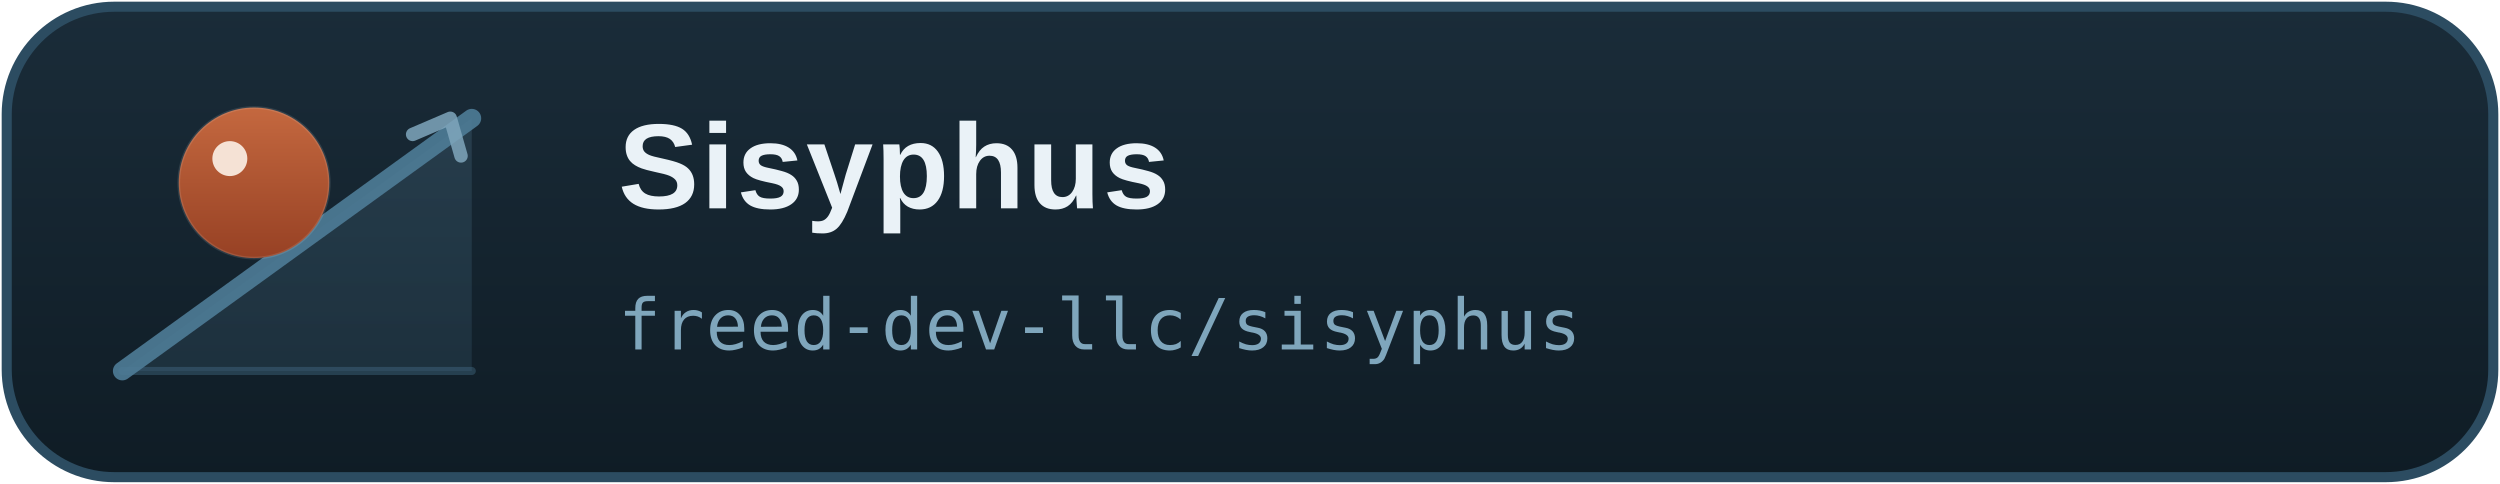
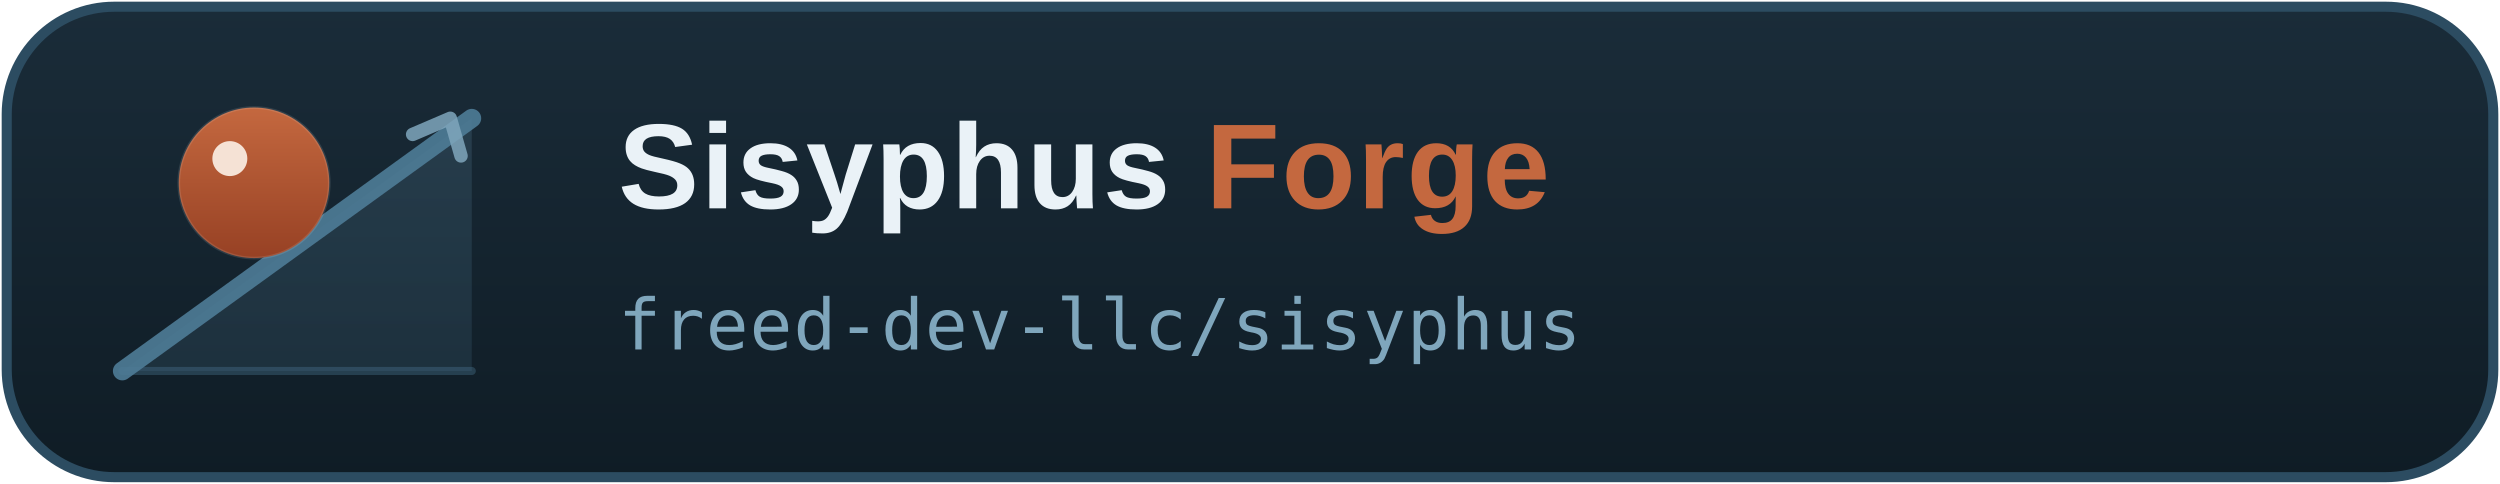
- <svg xmlns="http://www.w3.org/2000/svg" viewBox="0 0 372 72" width="372" height="72" role="img" aria-label="Sisyphus — freed-dev-llc/sisyphus">
+ <svg xmlns="http://www.w3.org/2000/svg" viewBox="0 0 372 72" width="372" height="72" role="img" aria-label="Sisyphus Forge — freed-dev-llc/sisyphus">
  <defs>
    <linearGradient id="bg" x1="0" y1="0" x2="0" y2="1">
      <stop offset="0" stop-color="#1A2C39" />
      <stop offset="1" stop-color="#0F1C25" />
    </linearGradient>
    <linearGradient id="node" x1="0" y1="0" x2="0" y2="1">
      <stop offset="0" stop-color="#6E9DBA" />
      <stop offset="1" stop-color="#4E7C97" />
    </linearGradient>
    <linearGradient id="cp" x1="0" y1="0" x2="0" y2="1">
      <stop offset="0" stop-color="#C4683F" />
      <stop offset="1" stop-color="#974124" />
    </linearGradient>
  </defs>
  <rect x="1" y="1" width="370" height="70" rx="16" fill="url(#bg)" stroke="#2C4C61" stroke-width="1.5" />
  <g transform="translate(15,0) scale(0.40)">
    <polygon points="8,138 138,138 138,44" fill="url(#node)" opacity="0.18" />
    <line x1="8" y1="138" x2="138" y2="138" stroke="#4E7C97" stroke-width="3" stroke-linecap="round" opacity="0.35" />
    <line x1="8" y1="138" x2="138" y2="44" stroke="#4E7C97" stroke-width="7" stroke-linecap="round" opacity="0.9" />
    <polyline points="116,50 130,44 134,58" fill="none" stroke="#7FA6BC" stroke-width="5" stroke-linecap="round" stroke-linejoin="round" opacity="0.85" />
    <circle cx="57" cy="68" r="28" fill="url(#cp)" stroke="#EAF2F7" stroke-opacity="0.12" stroke-width="1" />
    <circle cx="48" cy="59" r="6.5" fill="#FBEEE3" opacity="0.92" />
  </g>
  <g font-family="'Segoe UI','SF Pro Display',system-ui,-apple-system,'Helvetica Neue',Arial,sans-serif">
-     <text x="92" y="31" font-size="18" font-weight="700" letter-spacing="0.3" fill="#EAF2F7">Sisyphus</text>
+     <text x="92" y="31" font-size="18" font-weight="700" letter-spacing="0.3" fill="#EAF2F7">Sisyphus <tspan fill="#C4683F">Forge</tspan>
+     </text>
    <text x="92" y="52" font-size="10.5" font-weight="500" letter-spacing="0.2" fill="#7FA6BC" font-family="'SF Mono',ui-monospace,Menlo,Consolas,monospace">freed-dev-llc/sisyphus</text>
  </g>
</svg>
